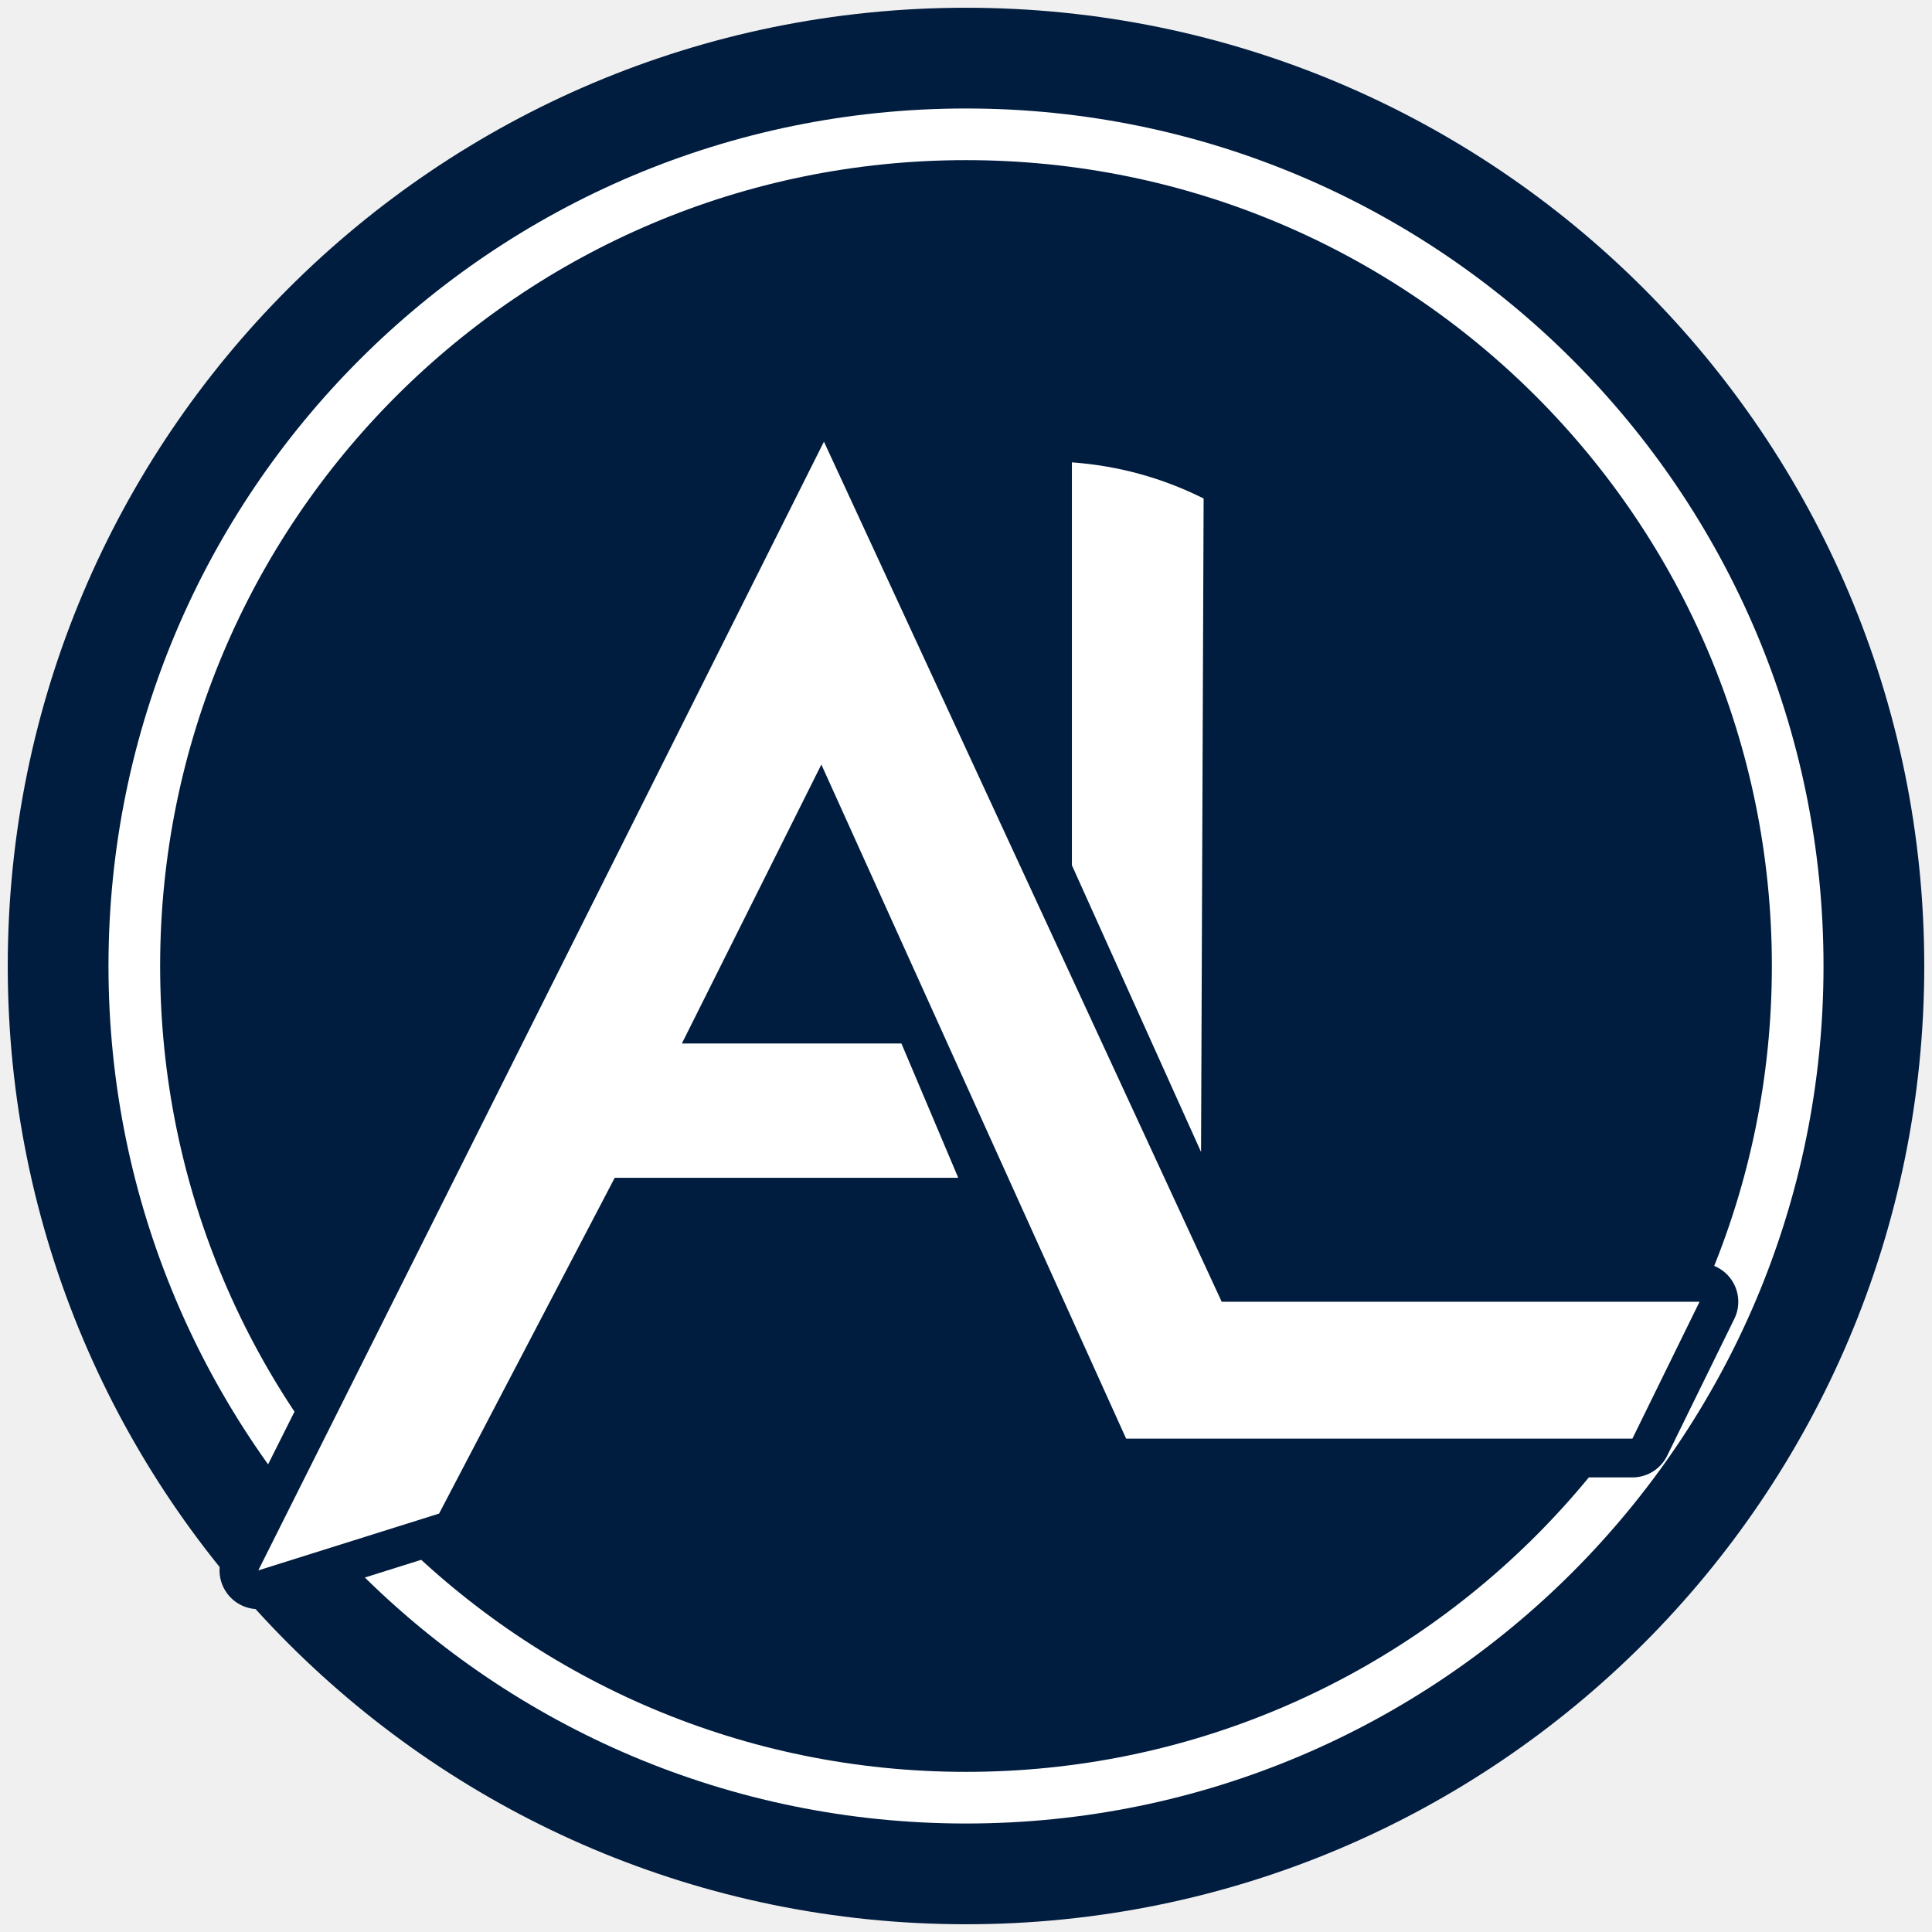
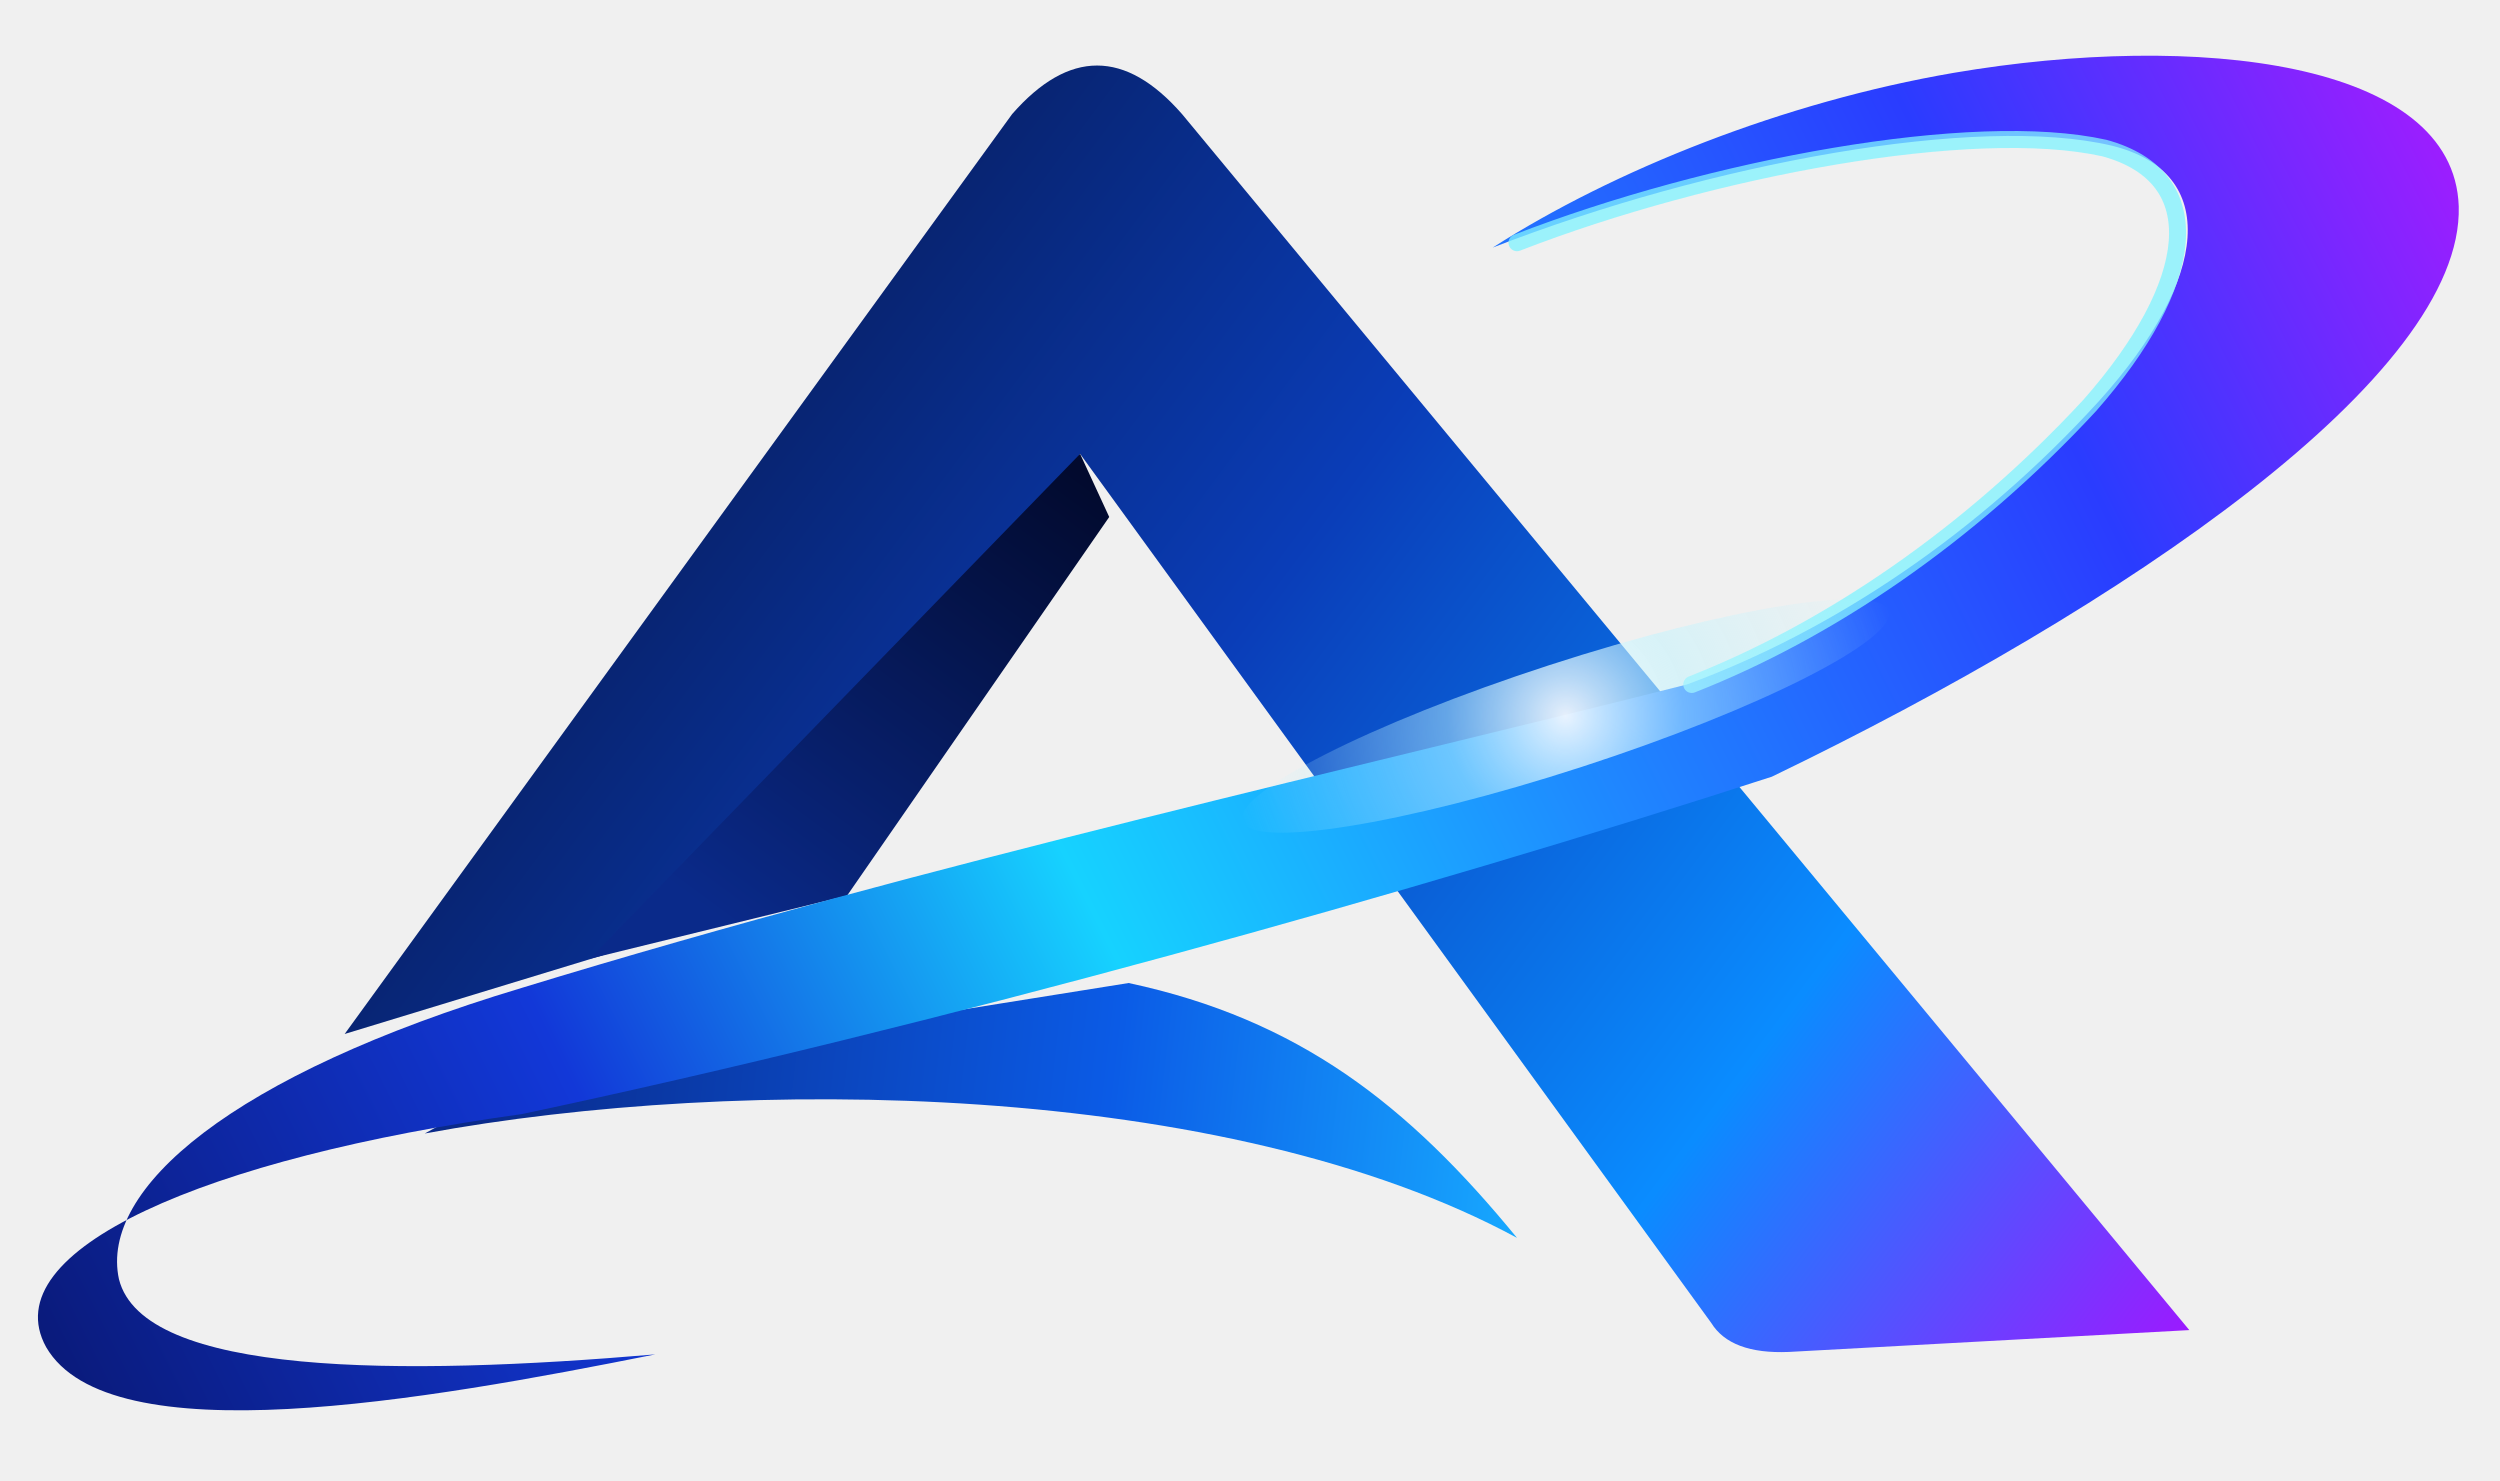
- <svg xmlns="http://www.w3.org/2000/svg" xmlns:xlink="http://www.w3.org/1999/xlink" viewBox="12.6 12.6 74.8 74.8" width="64" height="64" role="img" aria-label="Aether Link logo">
+ <svg xmlns="http://www.w3.org/2000/svg" viewBox="255 245 1030 610" width="1030" height="610" role="img" aria-label="Aether Nova logo">
  <defs>
-     <g id="al">
-       <path d="M44.5 29.7 L59.9 63 L78.4 63 L75.8 68.3 L56.2 68.3 L44.4 42.2 L39 53 L47.5 53 L49.7 58.2 L36.4 58.2 L29.6 71.2 L22.6 73.4 Z" />
-       <path d="M54.1 30.5 Q56.8 30.7 59.2 31.9 L59.1 57.2 L54.1 46.1 Z" />
-     </g>
+     <linearGradient id="an-a" x1="480" y1="300" x2="1150" y2="800" gradientUnits="userSpaceOnUse">
+       <stop offset="0" stop-color="#06123f" />
+       <stop offset=".42" stop-color="#0a3db8" />
+       <stop offset=".75" stop-color="#0a8cff" />
+       <stop offset="1" stop-color="#9a1bff" />
+     </linearGradient>
+     <linearGradient id="an-fold" x1="700" y1="440" x2="560" y2="630" gradientUnits="userSpaceOnUse">
+       <stop offset="0" stop-color="#020a2e" />
+       <stop offset="1" stop-color="#0a2a8a" />
+     </linearGradient>
+     <linearGradient id="an-blade" x1="450" y1="700" x2="880" y2="750" gradientUnits="userSpaceOnUse">
+       <stop offset="0" stop-color="#0a2a8a" />
+       <stop offset=".6" stop-color="#0b5be6" />
+       <stop offset="1" stop-color="#17a8ff" />
+     </linearGradient>
+     <linearGradient id="an-orbit" x1="270" y1="800" x2="1270" y2="300" gradientUnits="userSpaceOnUse">
+       <stop offset="0" stop-color="#0a1a7a" />
+       <stop offset=".22" stop-color="#1238d8" />
+       <stop offset=".42" stop-color="#16d2ff" />
+       <stop offset=".6" stop-color="#1e8bff" />
+       <stop offset=".82" stop-color="#2a3cff" />
+       <stop offset="1" stop-color="#a21cff" />
+     </linearGradient>
+     <radialGradient id="an-glow" cx="900" cy="540" r="140" gradientUnits="userSpaceOnUse">
+       <stop offset="0" stop-color="#ffffff" stop-opacity=".9" />
+       <stop offset=".35" stop-color="#bff4ff" stop-opacity=".5" />
+       <stop offset="1" stop-color="#bff4ff" stop-opacity="0" />
+     </radialGradient>
  </defs>
-   <circle cx="50" cy="50" r="37.1" fill="#001c3e" />
-   <circle cx="50" cy="50" r="32.2" fill="none" stroke="#fff" stroke-width="2" />
-   <use xlink:href="#al" href="#al" fill="none" stroke="#001c3e" stroke-width="3" stroke-linejoin="round" />
-   <use xlink:href="#al" href="#al" fill="#fff" />
+   <path fill="url(#an-a)" d="M672 292 Q707 252 742 292 L1157 793 L992 802 Q968 803 960 790 L700 432 L597 610 L397 671 Z" />
+   <path fill="url(#an-fold)" d="M700 432 L712 458 L604 614 L498 640 Z" />
+   <path fill="url(#an-blade)" d="M430 712 C560 688 760 690 880 755 C835 700 790 665 720 650 L470 690 Z" />
+   <path fill="url(#an-orbit)" d="M525 803     C430 822 300 845 274 800     C252 760 340 722 470 704     C640 668 840 612 985 565     C1130 495 1270 400 1268 330     C1266 270 1160 258 1060 275     C990 287 920 315 870 347     C960 312 1070 292 1125 305     C1170 316 1165 360 1120 410     C1070 465 1010 505 950 527     C820 560 640 600 470 652     C350 688 296 735 304 772     C314 812 420 812 525 803 Z" />
+   <path d="M880 345 C960 314 1068 294 1122 306 C1166 318 1160 362 1116 412 C1066 466 1008 505 952 527" fill="none" stroke="#7ff3ff" stroke-width="7" stroke-linecap="round" opacity=".75" />
+   <ellipse cx="900" cy="540" rx="140" ry="22" transform="rotate(-18 900 540)" fill="url(#an-glow)" />
</svg>
